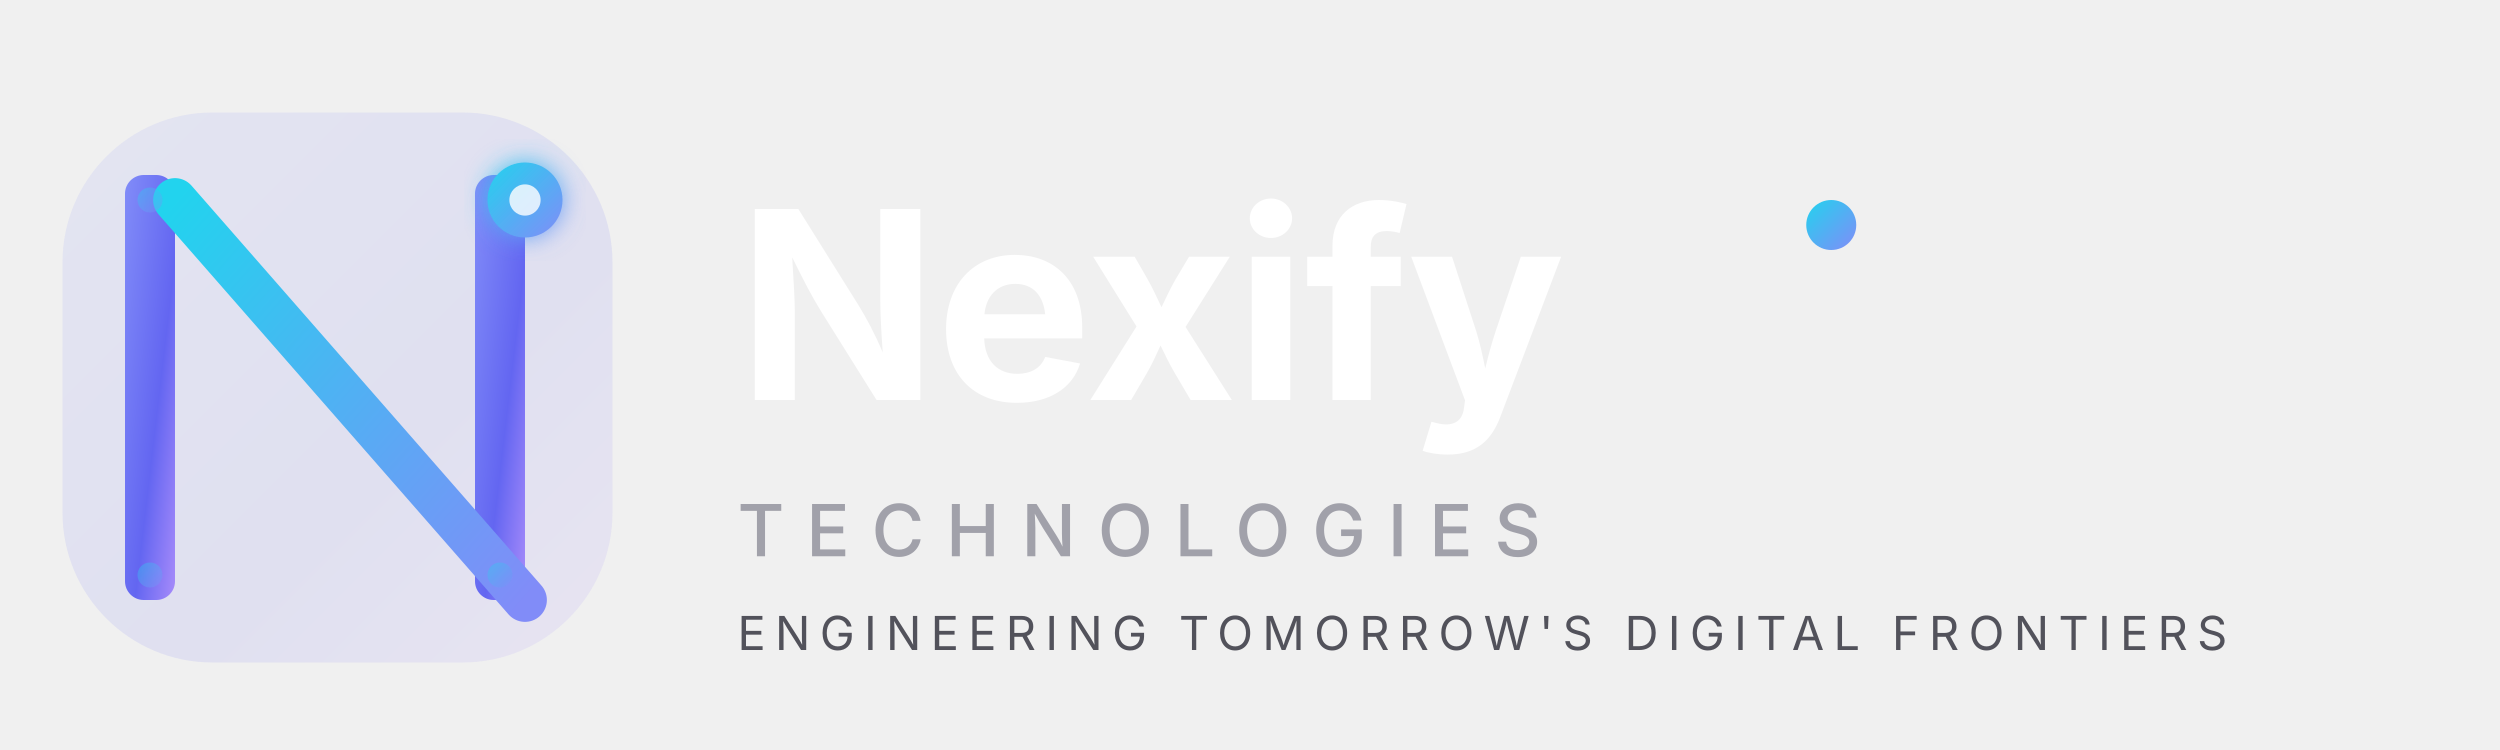
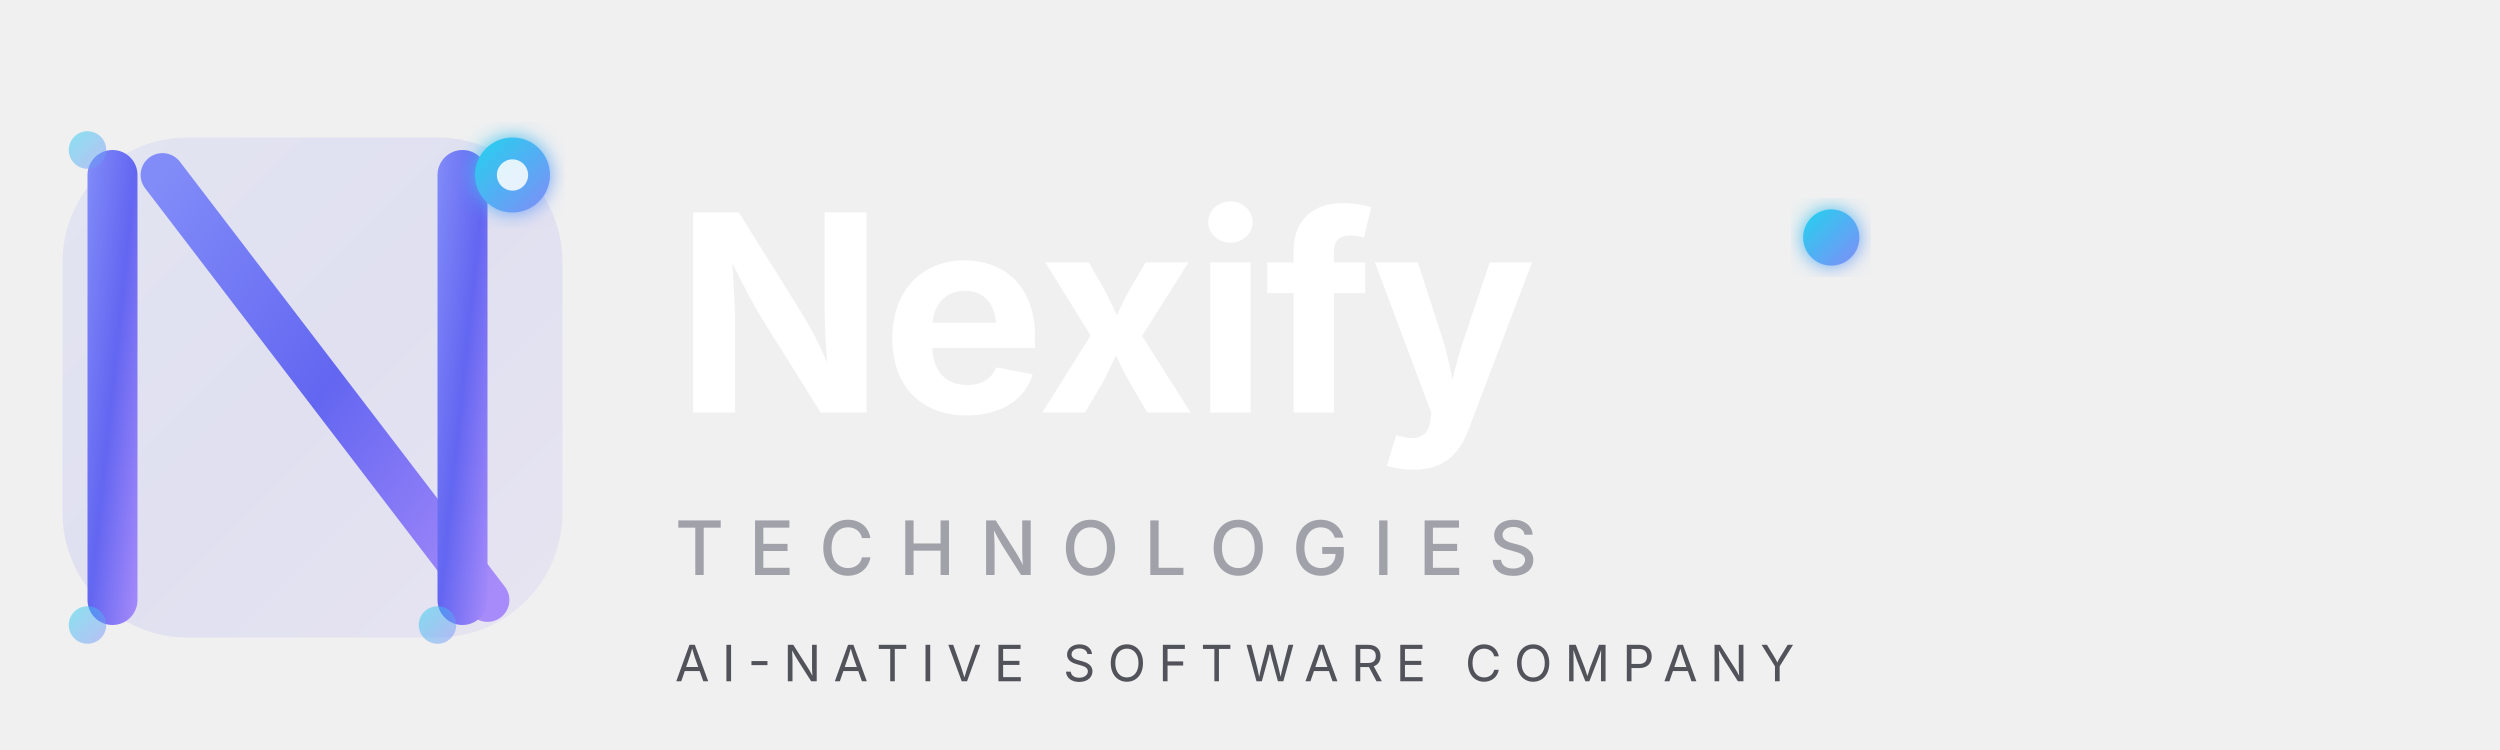
<svg xmlns="http://www.w3.org/2000/svg" viewBox="0 0 400 120" width="400" height="120">
  <defs>
    <linearGradient id="brandGrad" x1="0%" y1="0%" x2="100%" y2="100%">
      <stop offset="0%" stop-color="#818CF8" />
-       <stop offset="60%" stop-color="#6366F1" />
+       <stop offset="50%" stop-color="#6366F1" />
      <stop offset="100%" stop-color="#A78BFA" />
    </linearGradient>
    <linearGradient id="accentGrad" x1="0%" y1="0%" x2="100%" y2="100%">
      <stop offset="0%" stop-color="#22D3EE" />
      <stop offset="100%" stop-color="#818CF8" />
    </linearGradient>
-     <filter id="glow" x="-30%" y="-30%" width="160%" height="160%">
-       <feGaussianBlur stdDeviation="2" result="blur" />
+     <filter id="glow" x="-20%" y="-20%" width="140%" height="140%">
+       <feGaussianBlur stdDeviation="1.5" result="blur" />
      <feMerge>
        <feMergeNode in="blur" />
        <feMergeNode in="SourceGraphic" />
      </feMerge>
    </filter>
  </defs>
-   <g transform="translate(14, 22)">
-     <rect x="-4" y="-4" width="88" height="88" rx="24" fill="url(#brandGrad)" opacity="0.12" />
-     <rect x="6" y="6" width="8" height="68" rx="3" fill="url(#brandGrad)" />
-     <rect x="62" y="6" width="8" height="68" rx="3" fill="url(#brandGrad)" />
-     <path d="M14 10 L70 74" stroke="url(#accentGrad)" stroke-width="7" stroke-linecap="round" />
-     <circle cx="70" cy="10" r="6" fill="url(#accentGrad)" filter="url(#glow)" />
-     <circle cx="70" cy="10" r="2.5" fill="white" opacity="0.8" />
-     <circle cx="10" cy="10" r="2" fill="url(#accentGrad)" opacity="0.4" />
-     <circle cx="10" cy="70" r="2" fill="url(#accentGrad)" opacity="0.4" />
-     <circle cx="66" cy="70" r="2" fill="url(#accentGrad)" opacity="0.4" />
+   <g transform="translate(6, 18)">
+     <rect x="4" y="4" width="80" height="80" rx="20" fill="url(#brandGrad)" opacity="0.12" />
+     <rect x="8" y="6" width="8" height="76" rx="4" fill="url(#brandGrad)" />
+     <path d="M20 10 L72 78" stroke="url(#brandGrad)" stroke-width="7" stroke-linecap="round" fill="none" />
+     <rect x="64" y="6" width="8" height="76" rx="4" fill="url(#brandGrad)" />
+     <circle cx="76" cy="10" r="6" fill="url(#accentGrad)" filter="url(#glow)" />
+     <circle cx="76" cy="10" r="2.5" fill="white" opacity="0.85" />
+     <circle cx="8" cy="6" r="3" fill="url(#accentGrad)" opacity="0.5" />
+     <circle cx="8" cy="82" r="3" fill="url(#accentGrad)" opacity="0.5" />
+     <circle cx="64" cy="82" r="3" fill="url(#accentGrad)" opacity="0.5" />
  </g>
-   <g transform="translate(118, 24)">
-     <text x="0" y="40" font-family="'Inter','Space Grotesk','Segoe UI',sans-serif" font-size="42" font-weight="700" letter-spacing="-0.3" fill="white">Nexify</text>
-     <circle cx="175" cy="12" r="4" fill="url(#accentGrad)" />
-     <text x="0" y="65" font-family="'Inter','Segoe UI',sans-serif" font-size="11.5" font-weight="500" letter-spacing="3.5" fill="#A1A1AA">TECHNOLOGIES</text>
-     <text x="0" y="80" font-family="'Inter','Segoe UI',sans-serif" font-size="7.5" font-weight="400" letter-spacing="1.5" fill="#52525B">ENGINEERING TOMORROW'S DIGITAL FRONTIERS</text>
+   <g transform="translate(108, 24)">
+     <text x="0" y="42" font-family="'Inter','Space Grotesk','Segoe UI',sans-serif" font-size="44" font-weight="700" letter-spacing="-0.5" fill="white">Nexify</text>
+     <circle cx="185" cy="14" r="4.5" fill="url(#accentGrad)" filter="url(#glow)" />
+     <text x="0" y="68" font-family="'Inter','Segoe UI',sans-serif" font-size="12" font-weight="500" letter-spacing="4" fill="#A1A1AA">TECHNOLOGIES</text>
+     <text x="0" y="85" font-family="'Inter','Segoe UI',sans-serif" font-size="8" font-weight="400" letter-spacing="2" fill="#52525B">AI-NATIVE SOFTWARE COMPANY</text>
  </g>
</svg>
